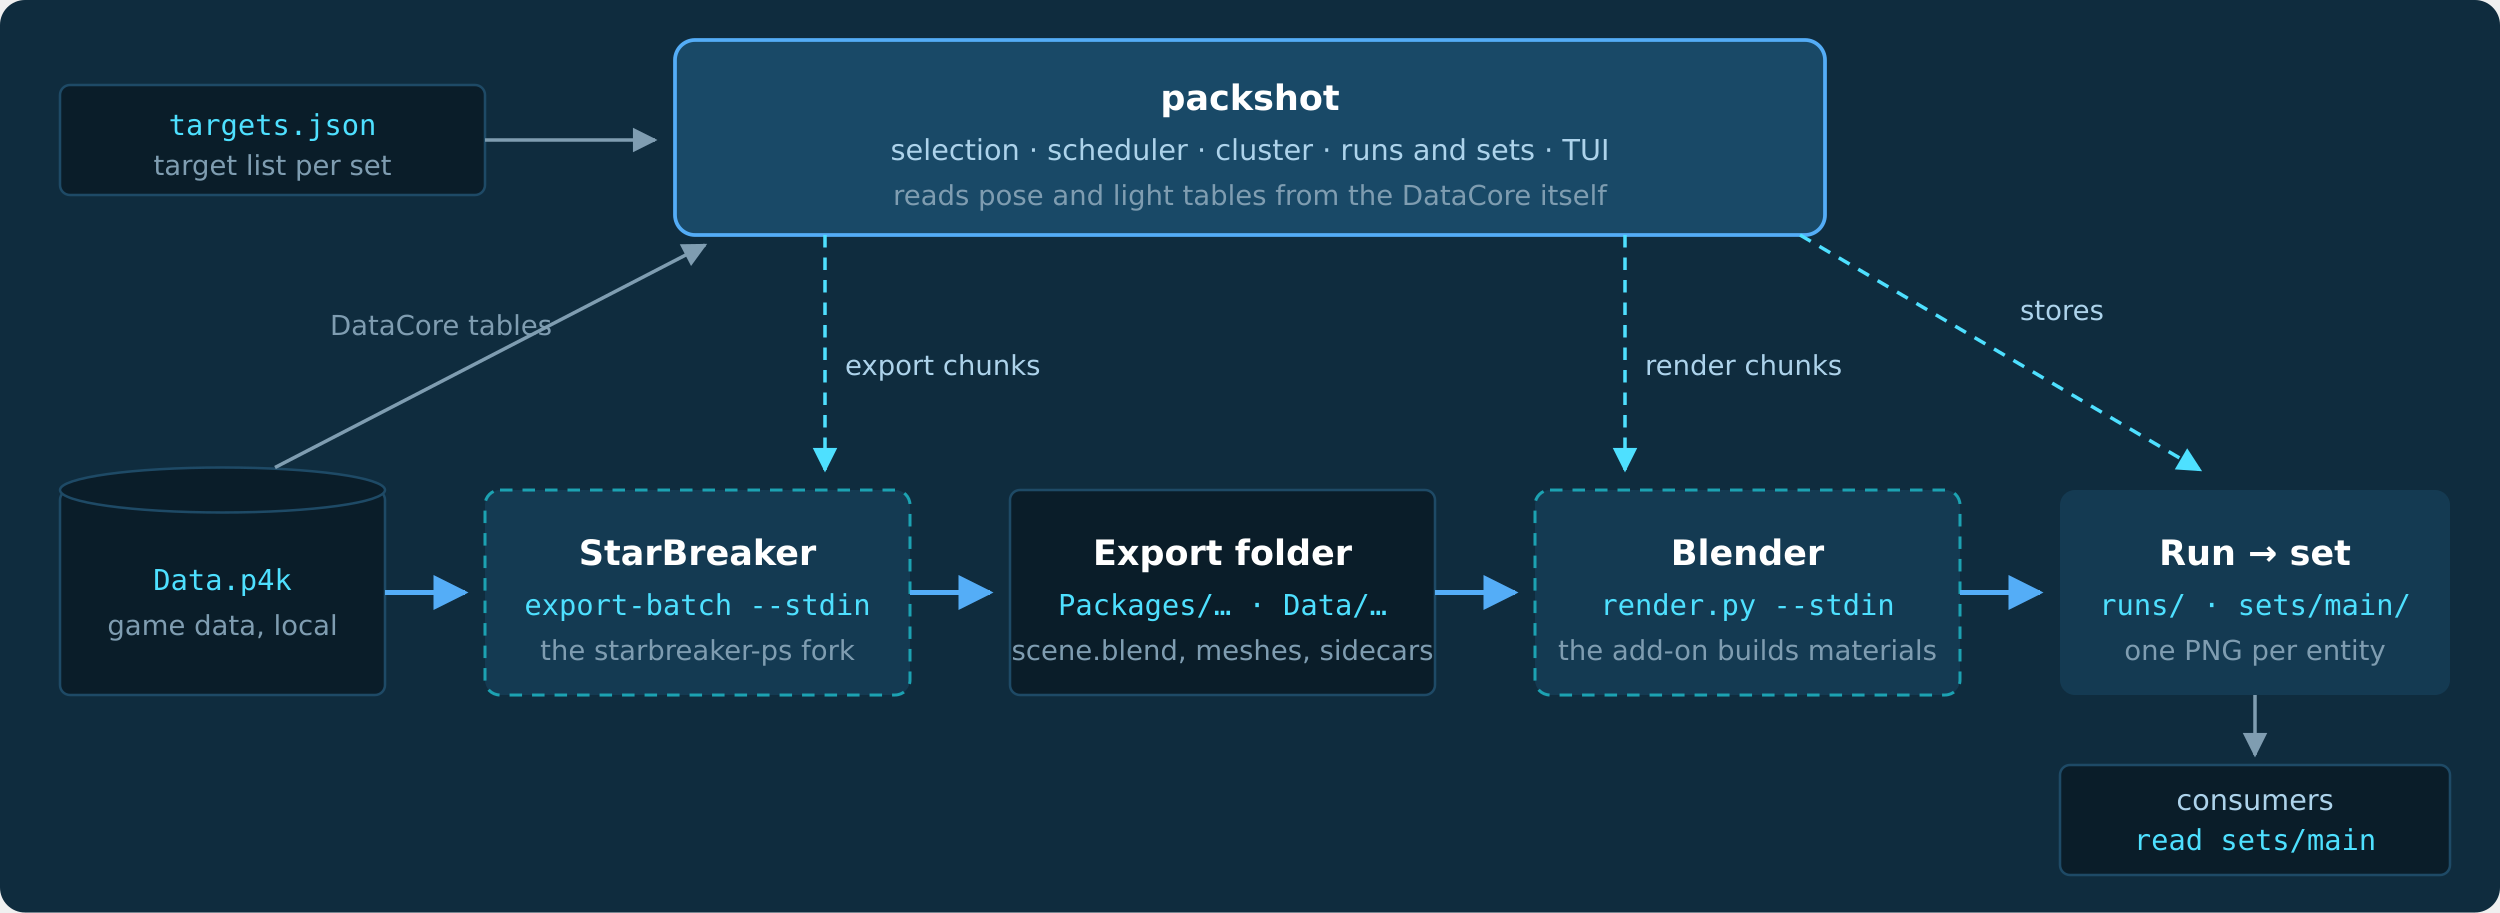
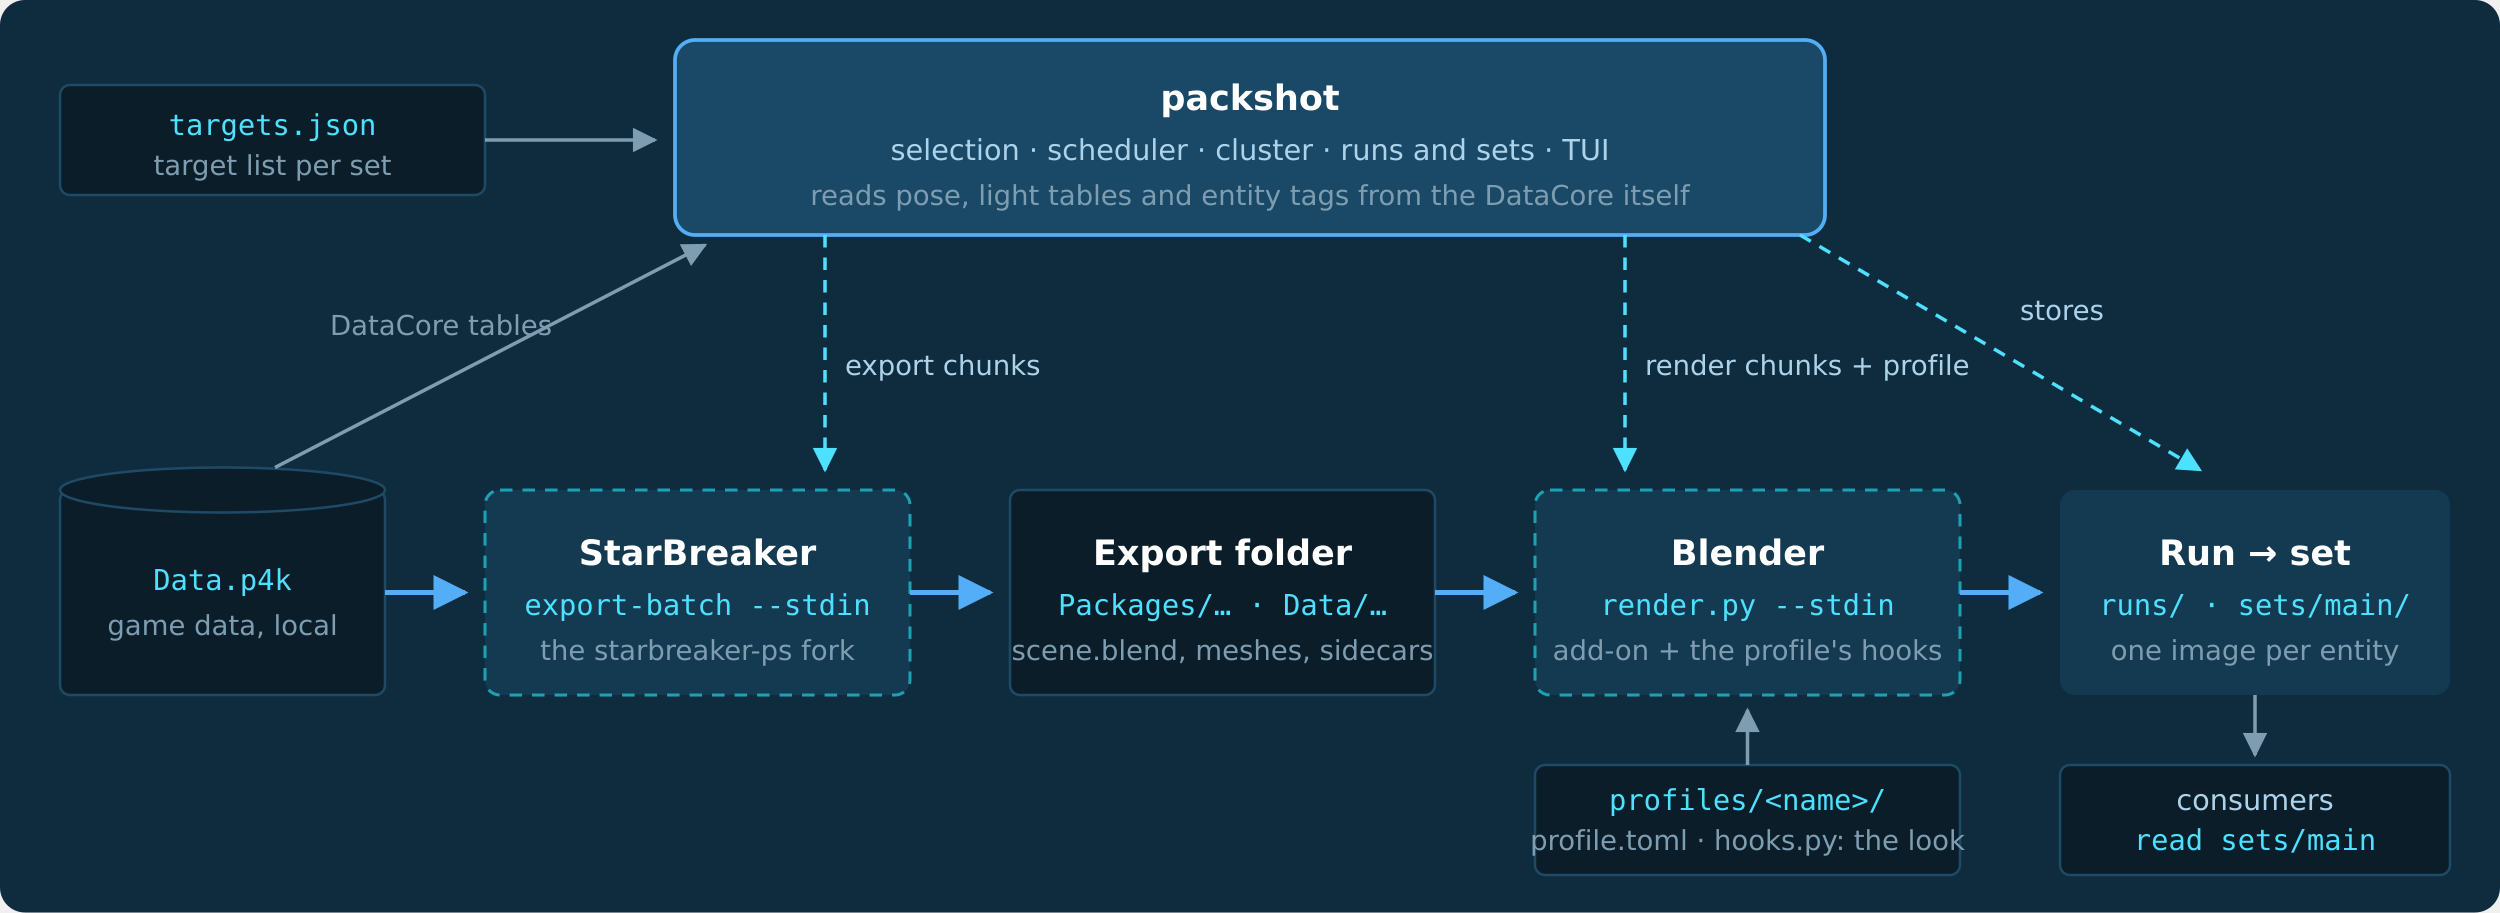
<svg xmlns="http://www.w3.org/2000/svg" viewBox="0 0 1000 365" width="1000" height="365">
  <style>
    text { font-family: "Segoe UI", "DejaVu Sans", sans-serif; fill: #ffffff; }
    .title { font-size: 14px; font-weight: 600; }
    .sub { font-size: 11.5px; fill: #add3eb; }
    .mono { font-family: Consolas, "DejaVu Sans Mono", monospace; font-size: 11.5px; fill: #4ee0ff; }
    .label { font-size: 11px; fill: #add3eb; }
    .faint { font-size: 11px; fill: #7f9db1; }
    .box { fill: #143a52; }
    .core { fill: #194967; stroke: #54adf7; stroke-width: 1.5; }
    .ext { fill: #143a52; stroke: #1ca2b2; stroke-width: 1.2; stroke-dasharray: 5 4; }
    .file { fill: #0a1d29; stroke: #1e4a66; stroke-width: 1; }
    .edge { stroke: #7f9db1; stroke-width: 1.4; fill: none; }
    .flow { stroke: #54adf7; stroke-width: 2; fill: none; }
    .ctrl { stroke: #4ee0ff; stroke-width: 1.4; fill: none; stroke-dasharray: 5 4; }
  </style>
  <defs>
    <marker id="ah" viewBox="0 0 10 10" refX="9" refY="5" markerWidth="7" markerHeight="7" orient="auto-start-reverse">
      <path d="M0 0L10 5L0 10z" fill="#54adf7" />
    </marker>
    <marker id="ahl" viewBox="0 0 10 10" refX="9" refY="5" markerWidth="7" markerHeight="7" orient="auto-start-reverse">
      <path d="M0 0L10 5L0 10z" fill="#4ee0ff" />
    </marker>
    <marker id="ahm" viewBox="0 0 10 10" refX="9" refY="5" markerWidth="7" markerHeight="7" orient="auto-start-reverse">
      <path d="M0 0L10 5L0 10z" fill="#7f9db1" />
    </marker>
  </defs>
  <rect width="1000" height="365" rx="10" fill="#0f2c3e" />
  <rect class="core" x="270" y="16" width="460" height="78" rx="8" />
  <text class="title" x="500" y="44" text-anchor="middle">packshot</text>
  <text class="sub" x="500" y="64" text-anchor="middle">selection · scheduler · cluster · runs and sets · TUI</text>
-   <text class="faint" x="500" y="82" text-anchor="middle">reads pose and light tables from the DataCore itself</text>
+   <text class="faint" x="500" y="82" text-anchor="middle">reads pose, light tables and entity tags from the DataCore itself</text>
  <rect class="file" x="24" y="34" width="170" height="44" rx="4" />
  <text class="mono" x="109" y="54" text-anchor="middle">targets.json</text>
  <text class="faint" x="109" y="70" text-anchor="middle">target list per set</text>
  <path class="edge" d="M194 56 H262" marker-end="url(#ahm)" />
  <rect class="file" x="24" y="196" width="130" height="82" rx="4" />
  <ellipse cx="89" cy="196" rx="65" ry="9" fill="#0a1d29" stroke="#1e4a66" />
  <text class="mono" x="89" y="236" text-anchor="middle">Data.p4k</text>
  <text class="faint" x="89" y="254" text-anchor="middle">game data, local</text>
  <rect class="ext" x="194" y="196" width="170" height="82" rx="6" />
  <text class="title" x="279" y="226" text-anchor="middle">StarBreaker</text>
  <text class="mono" x="279" y="246" text-anchor="middle">export-batch --stdin</text>
  <text class="faint" x="279" y="264" text-anchor="middle">the starbreaker-ps fork</text>
  <rect class="file" x="404" y="196" width="170" height="82" rx="4" />
  <text class="title" x="489" y="226" text-anchor="middle">Export folder</text>
  <text class="mono" x="489" y="246" text-anchor="middle">Packages/… · Data/…</text>
  <text class="faint" x="489" y="264" text-anchor="middle">scene.blend, meshes, sidecars</text>
  <rect class="ext" x="614" y="196" width="170" height="82" rx="6" />
  <text class="title" x="699" y="226" text-anchor="middle">Blender</text>
  <text class="mono" x="699" y="246" text-anchor="middle">render.py --stdin</text>
-   <text class="faint" x="699" y="264" text-anchor="middle">the add-on builds materials</text>
+   <text class="faint" x="699" y="264" text-anchor="middle">add-on + the profile's hooks</text>
  <rect class="box" x="824" y="196" width="156" height="82" rx="6" />
  <text class="title" x="902" y="226" text-anchor="middle">Run → set</text>
  <text class="mono" x="902" y="246" text-anchor="middle">runs/ · sets/main/</text>
-   <text class="faint" x="902" y="264" text-anchor="middle">one PNG per entity</text>
+   <text class="faint" x="902" y="264" text-anchor="middle">one image per entity</text>
  <path class="flow" d="M154 237 H186" marker-end="url(#ah)" />
  <path class="flow" d="M364 237 H396" marker-end="url(#ah)" />
  <path class="flow" d="M574 237 H606" marker-end="url(#ah)" />
  <path class="flow" d="M784 237 H816" marker-end="url(#ah)" />
  <path class="ctrl" d="M330 94 V188" marker-end="url(#ahl)" />
  <text class="label" x="338" y="150">export chunks</text>
  <path class="ctrl" d="M650 94 V188" marker-end="url(#ahl)" />
-   <text class="label" x="658" y="150">render chunks</text>
+   <text class="label" x="658" y="150">render chunks + profile</text>
  <path class="ctrl" d="M720 94 L880 188" marker-end="url(#ahl)" />
  <text class="label" x="808" y="128">stores</text>
  <path class="edge" d="M110 187 L282 98" marker-end="url(#ahm)" />
  <text class="faint" x="132" y="134">DataCore tables</text>
+   <rect class="file" x="614" y="306" width="170" height="44" rx="4" />
+   <text class="mono" x="699" y="324" text-anchor="middle">profiles/&lt;name&gt;/</text>
+   <text class="faint" x="699" y="340" text-anchor="middle">profile.toml · hooks.py: the look</text>
+   <path class="edge" d="M699 306 V284" marker-end="url(#ahm)" />
  <path class="edge" d="M902 278 V302" marker-end="url(#ahm)" />
  <rect class="file" x="824" y="306" width="156" height="44" rx="4" />
  <text class="sub" x="902" y="324" text-anchor="middle">consumers</text>
  <text class="mono" x="902" y="340" text-anchor="middle">read sets/main</text>
</svg>
